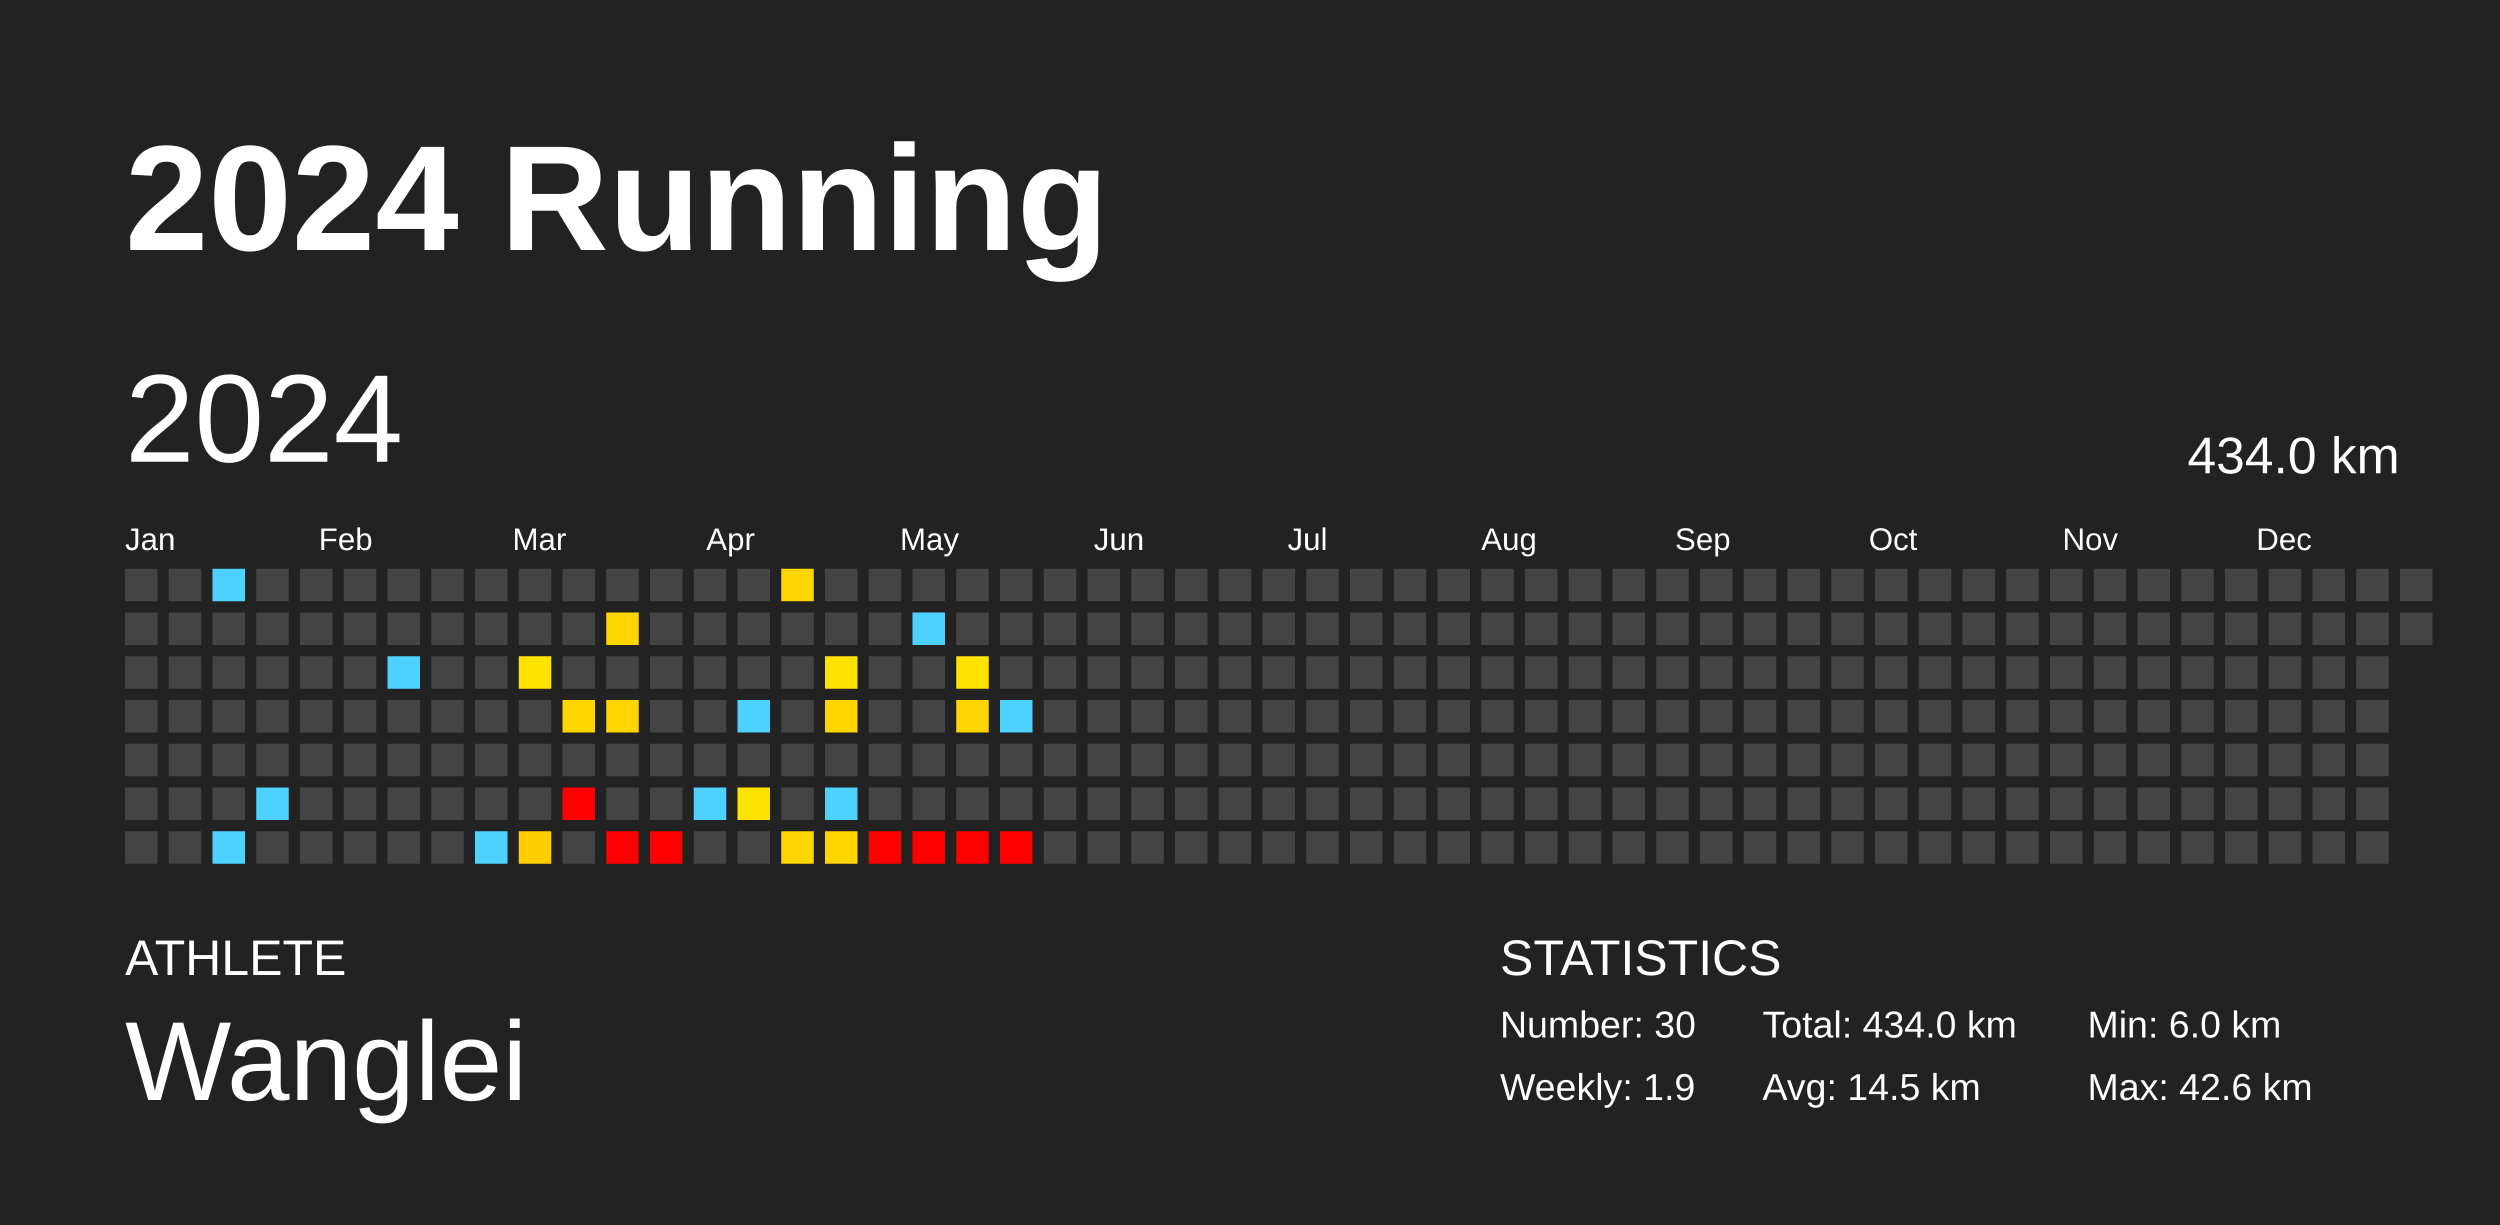
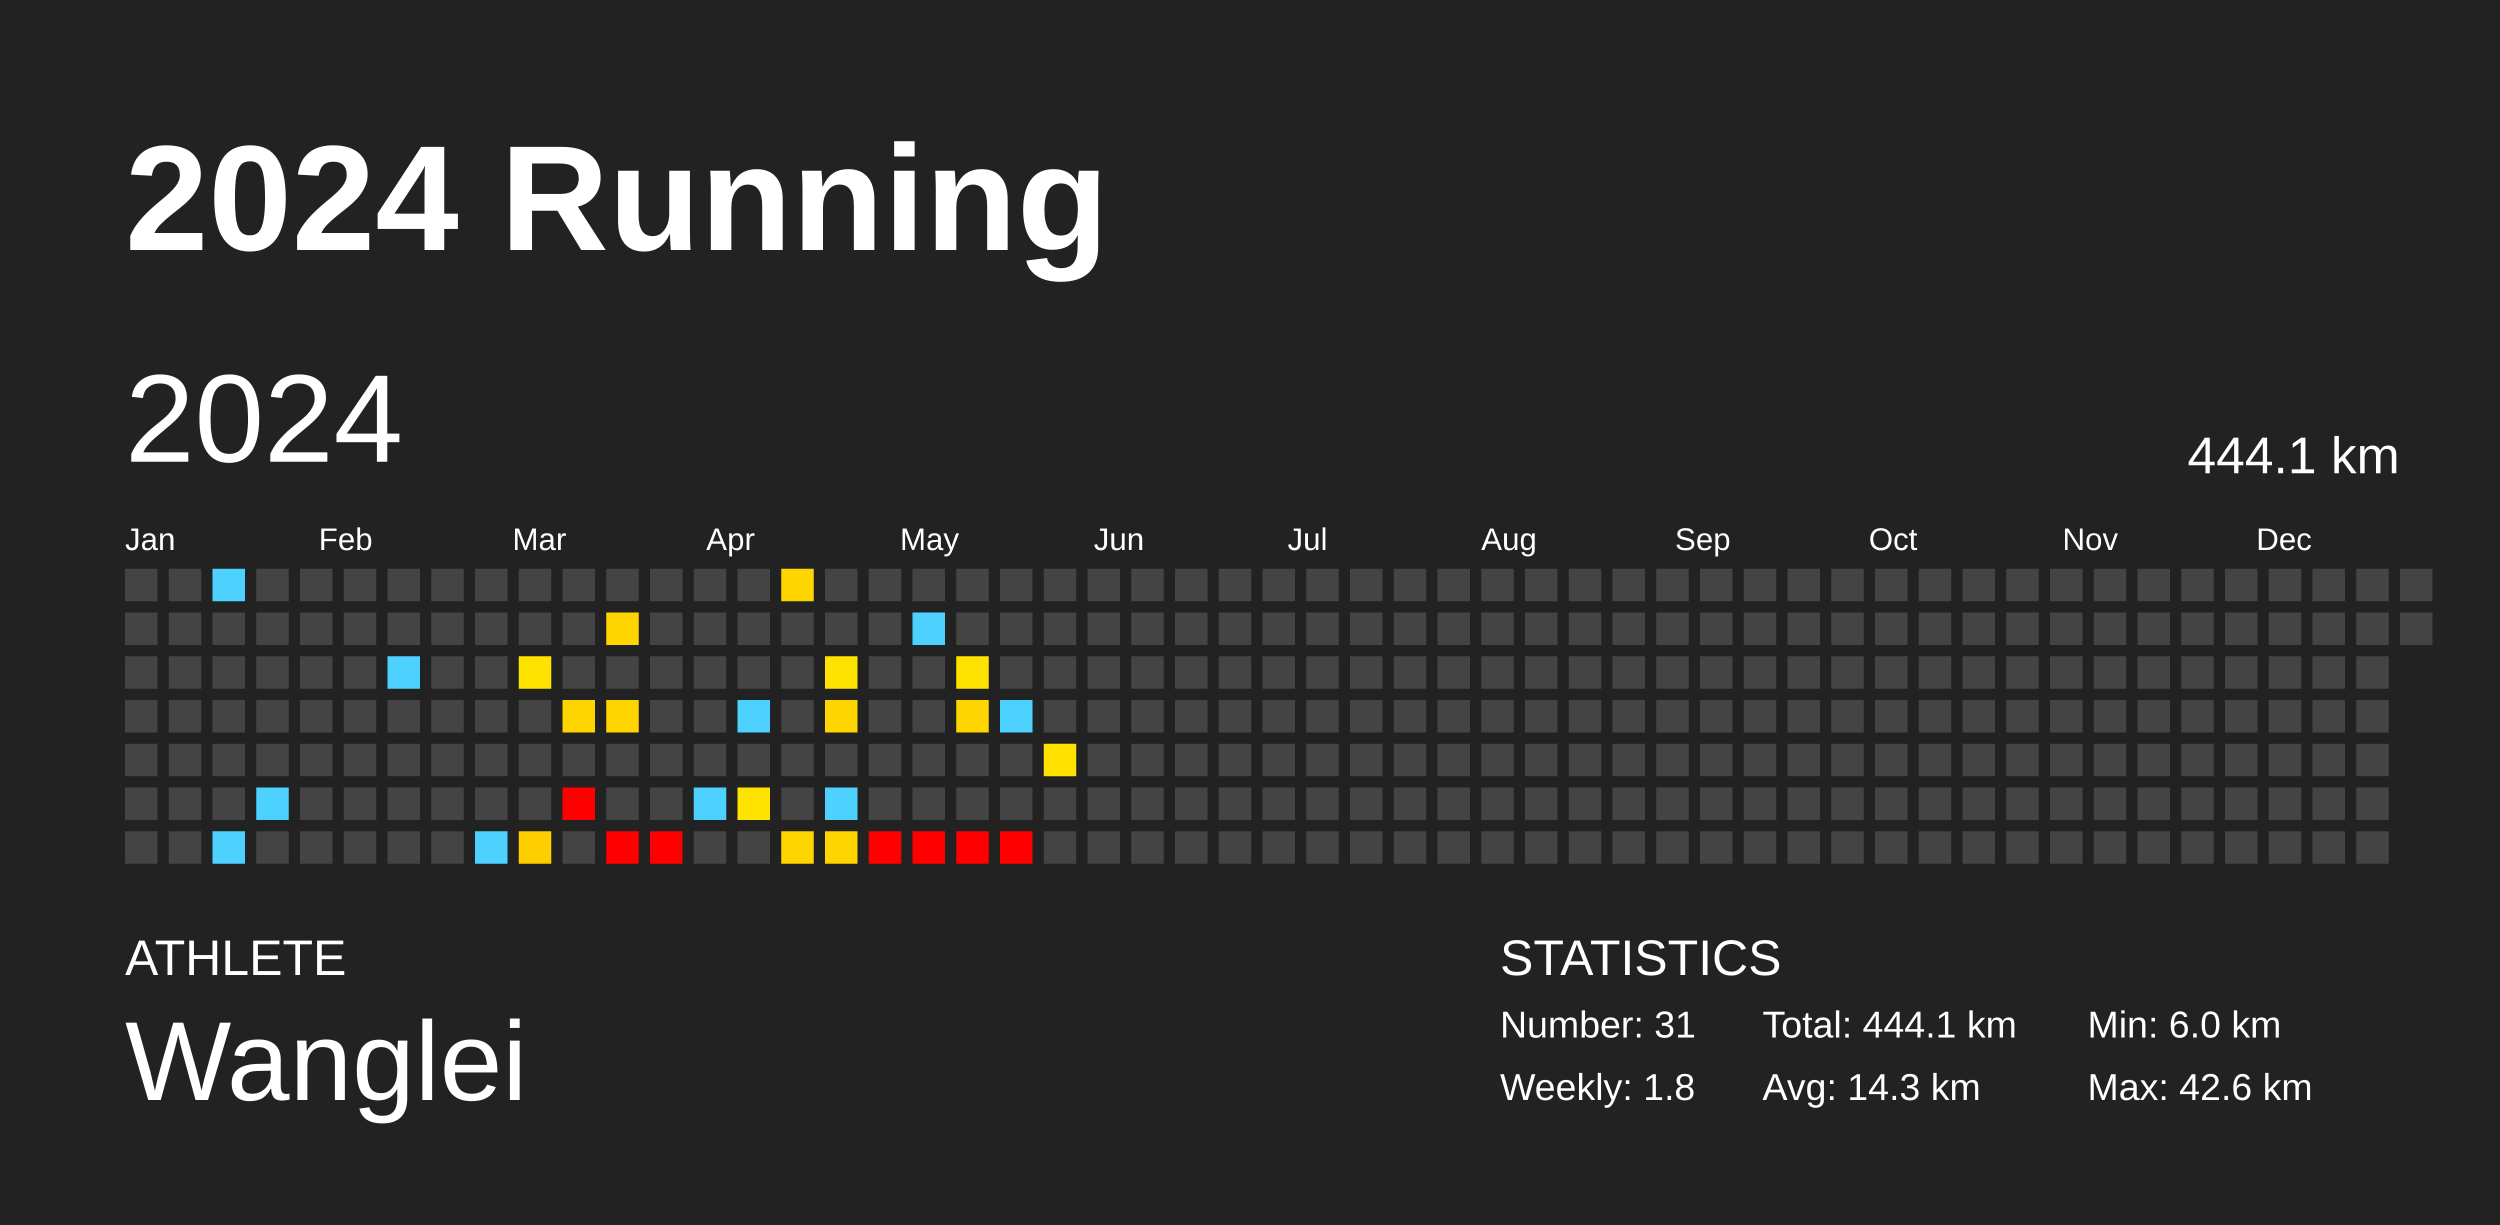
<svg xmlns="http://www.w3.org/2000/svg" baseProfile="full" height="98mm" version="1.1" viewBox="0,0,200,98" width="200mm">
  <defs />
  <rect fill="#222222" height="98" width="200" x="0" y="0" />
  <text fill="#FFFFFF" style="font-size:12px; font-family:Arial; font-weight:bold;" x="10" y="20">2024 Running</text>
  <text fill="#FFFFFF" style="font-size:4px; font-family:Arial" x="10" y="78">ATHLETE</text>
  <text fill="#FFFFFF" style="font-size:9px; font-family:Arial" x="10" y="88">Wanglei</text>
  <text fill="#FFFFFF" style="font-size:4px; font-family:Arial" x="120" y="78">STATISTICS</text>
-   <text fill="#FFFFFF" style="font-size:3px; font-family:Arial" x="120" y="83">Number: 30</text>
-   <text fill="#FFFFFF" style="font-size:3px; font-family:Arial" x="120" y="88">Weekly: 1.9</text>
-   <text fill="#FFFFFF" style="font-size:3px; font-family:Arial" x="141" y="83">Total: 434.0 km</text>
-   <text fill="#FFFFFF" style="font-size:3px; font-family:Arial" x="141" y="88">Avg: 14.5 km</text>
+   <text fill="#FFFFFF" style="font-size:3px; font-family:Arial" x="120" y="83">Number: 31</text>
+   <text fill="#FFFFFF" style="font-size:3px; font-family:Arial" x="120" y="88">Weekly: 1.8</text>
+   <text fill="#FFFFFF" style="font-size:3px; font-family:Arial" x="141" y="83">Total: 444.1 km</text>
+   <text fill="#FFFFFF" style="font-size:3px; font-family:Arial" x="141" y="88">Avg: 14.3 km</text>
  <text fill="#FFFFFF" style="font-size:3px; font-family:Arial" x="167" y="83">Min: 6.0 km</text>
  <text fill="#FFFFFF" style="font-size:3px; font-family:Arial" x="167" y="88">Max: 42.6 km</text>
  <text dominant-baseline="hanging" fill="#FFFFFF" style="font-size:10.0px; font-family:Arial;" x="10" y="30">2024</text>
-   <text dominant-baseline="hanging" fill="#FFFFFF" style="font-size:4.125px; font-family:Arial;" x="175" y="35">434.0 km</text>
+   <text dominant-baseline="hanging" fill="#FFFFFF" style="font-size:4.125px; font-family:Arial;" x="175" y="35">444.1 km</text>
  <text fill="#FFFFFF" style="font-size:2.5px; font-family:Arial" x="10.0" y="44">Jan</text>
  <text fill="#FFFFFF" style="font-size:2.5px; font-family:Arial" x="25.5" y="44">Feb</text>
  <text fill="#FFFFFF" style="font-size:2.5px; font-family:Arial" x="41.0" y="44">Mar</text>
  <text fill="#FFFFFF" style="font-size:2.5px; font-family:Arial" x="56.5" y="44">Apr</text>
  <text fill="#FFFFFF" style="font-size:2.5px; font-family:Arial" x="72.0" y="44">May</text>
  <text fill="#FFFFFF" style="font-size:2.5px; font-family:Arial" x="87.5" y="44">Jun</text>
  <text fill="#FFFFFF" style="font-size:2.5px; font-family:Arial" x="103.0" y="44">Jul</text>
  <text fill="#FFFFFF" style="font-size:2.5px; font-family:Arial" x="118.5" y="44">Aug</text>
  <text fill="#FFFFFF" style="font-size:2.5px; font-family:Arial" x="134.0" y="44">Sep</text>
  <text fill="#FFFFFF" style="font-size:2.5px; font-family:Arial" x="149.5" y="44">Oct</text>
  <text fill="#FFFFFF" style="font-size:2.5px; font-family:Arial" x="165.0" y="44">Nov</text>
  <text fill="#FFFFFF" style="font-size:2.5px; font-family:Arial" x="180.5" y="44">Dec</text>
  <rect fill="#444444" height="2.6" width="2.6" x="10.0" y="45.5" />
  <rect fill="#444444" height="2.6" width="2.6" x="10.0" y="49.0" />
  <rect fill="#444444" height="2.6" width="2.6" x="10.0" y="52.5" />
  <rect fill="#444444" height="2.6" width="2.6" x="10.0" y="56.0" />
  <rect fill="#444444" height="2.6" width="2.6" x="10.0" y="59.5" />
  <rect fill="#444444" height="2.6" width="2.6" x="10.0" y="63.0" />
  <rect fill="#444444" height="2.6" width="2.6" x="10.0" y="66.5" />
  <rect fill="#444444" height="2.6" width="2.6" x="13.5" y="45.5" />
  <rect fill="#444444" height="2.6" width="2.6" x="13.5" y="49.0" />
  <rect fill="#444444" height="2.6" width="2.6" x="13.5" y="52.5" />
  <rect fill="#444444" height="2.6" width="2.6" x="13.5" y="56.0" />
  <rect fill="#444444" height="2.6" width="2.6" x="13.5" y="59.5" />
  <rect fill="#444444" height="2.6" width="2.6" x="13.5" y="63.0" />
  <rect fill="#444444" height="2.6" width="2.6" x="13.5" y="66.5" />
  <rect fill="#4dd2ff" height="2.6" width="2.6" x="17.0" y="45.5" />
  <rect fill="#444444" height="2.6" width="2.6" x="17.0" y="49.0" />
  <rect fill="#444444" height="2.6" width="2.6" x="17.0" y="52.5" />
  <rect fill="#444444" height="2.6" width="2.6" x="17.0" y="56.0" />
  <rect fill="#444444" height="2.6" width="2.6" x="17.0" y="59.5" />
  <rect fill="#444444" height="2.6" width="2.6" x="17.0" y="63.0" />
  <rect fill="#4dd2ff" height="2.6" width="2.6" x="17.0" y="66.5" />
  <rect fill="#444444" height="2.6" width="2.6" x="20.5" y="45.5" />
  <rect fill="#444444" height="2.6" width="2.6" x="20.5" y="49.0" />
  <rect fill="#444444" height="2.6" width="2.6" x="20.5" y="52.5" />
  <rect fill="#444444" height="2.6" width="2.6" x="20.5" y="56.0" />
  <rect fill="#444444" height="2.6" width="2.6" x="20.5" y="59.5" />
  <rect fill="#4dd2ff" height="2.6" width="2.6" x="20.5" y="63.0" />
  <rect fill="#444444" height="2.6" width="2.6" x="20.5" y="66.5" />
  <rect fill="#444444" height="2.6" width="2.6" x="24.0" y="45.5" />
  <rect fill="#444444" height="2.6" width="2.6" x="24.0" y="49.0" />
  <rect fill="#444444" height="2.6" width="2.6" x="24.0" y="52.5" />
  <rect fill="#444444" height="2.6" width="2.6" x="24.0" y="56.0" />
  <rect fill="#444444" height="2.6" width="2.6" x="24.0" y="59.5" />
  <rect fill="#444444" height="2.6" width="2.6" x="24.0" y="63.0" />
  <rect fill="#444444" height="2.6" width="2.6" x="24.0" y="66.5" />
  <rect fill="#444444" height="2.6" width="2.6" x="27.5" y="45.5" />
  <rect fill="#444444" height="2.6" width="2.6" x="27.5" y="49.0" />
  <rect fill="#444444" height="2.6" width="2.6" x="27.5" y="52.5" />
  <rect fill="#444444" height="2.6" width="2.6" x="27.5" y="56.0" />
  <rect fill="#444444" height="2.6" width="2.6" x="27.5" y="59.5" />
  <rect fill="#444444" height="2.6" width="2.6" x="27.5" y="63.0" />
  <rect fill="#444444" height="2.6" width="2.6" x="27.5" y="66.5" />
  <rect fill="#444444" height="2.6" width="2.6" x="31.0" y="45.5" />
  <rect fill="#444444" height="2.6" width="2.6" x="31.0" y="49.0" />
  <rect fill="#4dd2ff" height="2.6" width="2.6" x="31.0" y="52.5" />
  <rect fill="#444444" height="2.6" width="2.6" x="31.0" y="56.0" />
  <rect fill="#444444" height="2.6" width="2.6" x="31.0" y="59.5" />
  <rect fill="#444444" height="2.6" width="2.6" x="31.0" y="63.0" />
  <rect fill="#444444" height="2.6" width="2.6" x="31.0" y="66.5" />
  <rect fill="#444444" height="2.6" width="2.6" x="34.5" y="45.5" />
  <rect fill="#444444" height="2.6" width="2.6" x="34.5" y="49.0" />
  <rect fill="#444444" height="2.6" width="2.6" x="34.5" y="52.5" />
  <rect fill="#444444" height="2.6" width="2.6" x="34.5" y="56.0" />
  <rect fill="#444444" height="2.6" width="2.6" x="34.5" y="59.5" />
  <rect fill="#444444" height="2.6" width="2.6" x="34.5" y="63.0" />
  <rect fill="#444444" height="2.6" width="2.6" x="34.5" y="66.5" />
  <rect fill="#444444" height="2.6" width="2.6" x="38.0" y="45.5" />
  <rect fill="#444444" height="2.6" width="2.6" x="38.0" y="49.0" />
  <rect fill="#444444" height="2.6" width="2.6" x="38.0" y="52.5" />
  <rect fill="#444444" height="2.6" width="2.6" x="38.0" y="56.0" />
  <rect fill="#444444" height="2.6" width="2.6" x="38.0" y="59.5" />
  <rect fill="#444444" height="2.6" width="2.6" x="38.0" y="63.0" />
  <rect fill="#4dd2ff" height="2.6" width="2.6" x="38.0" y="66.5" />
  <rect fill="#444444" height="2.6" width="2.6" x="41.5" y="45.5" />
  <rect fill="#444444" height="2.6" width="2.6" x="41.5" y="49.0" />
  <rect fill="#ffe300" height="2.6" width="2.6" x="41.5" y="52.5" />
  <rect fill="#444444" height="2.6" width="2.6" x="41.5" y="56.0" />
  <rect fill="#444444" height="2.6" width="2.6" x="41.5" y="59.5" />
  <rect fill="#444444" height="2.6" width="2.6" x="41.5" y="63.0" />
  <rect fill="#ffce00" height="2.6" width="2.6" x="41.5" y="66.5" />
  <rect fill="#444444" height="2.6" width="2.6" x="45.0" y="45.5" />
  <rect fill="#444444" height="2.6" width="2.6" x="45.0" y="49.0" />
  <rect fill="#444444" height="2.6" width="2.6" x="45.0" y="52.5" />
  <rect fill="#ffd500" height="2.6" width="2.6" x="45.0" y="56.0" />
  <rect fill="#444444" height="2.6" width="2.6" x="45.0" y="59.5" />
  <rect fill="red" height="2.6" width="2.6" x="45.0" y="63.0" />
  <rect fill="#444444" height="2.6" width="2.6" x="45.0" y="66.5" />
  <rect fill="#444444" height="2.6" width="2.6" x="48.5" y="45.5" />
  <rect fill="#ffd500" height="2.6" width="2.6" x="48.5" y="49.0" />
  <rect fill="#444444" height="2.6" width="2.6" x="48.5" y="52.5" />
  <rect fill="#ffd500" height="2.6" width="2.6" x="48.5" y="56.0" />
  <rect fill="#444444" height="2.6" width="2.6" x="48.5" y="59.5" />
  <rect fill="#444444" height="2.6" width="2.6" x="48.5" y="63.0" />
  <rect fill="red" height="2.6" width="2.6" x="48.5" y="66.5" />
  <rect fill="#444444" height="2.6" width="2.6" x="52.0" y="45.5" />
  <rect fill="#444444" height="2.6" width="2.6" x="52.0" y="49.0" />
  <rect fill="#444444" height="2.6" width="2.6" x="52.0" y="52.5" />
  <rect fill="#444444" height="2.6" width="2.6" x="52.0" y="56.0" />
  <rect fill="#444444" height="2.6" width="2.6" x="52.0" y="59.5" />
  <rect fill="#444444" height="2.6" width="2.6" x="52.0" y="63.0" />
  <rect fill="red" height="2.6" width="2.6" x="52.0" y="66.5" />
  <rect fill="#444444" height="2.6" width="2.6" x="55.5" y="45.5" />
  <rect fill="#444444" height="2.6" width="2.6" x="55.5" y="49.0" />
  <rect fill="#444444" height="2.6" width="2.6" x="55.5" y="52.5" />
  <rect fill="#444444" height="2.6" width="2.6" x="55.5" y="56.0" />
  <rect fill="#444444" height="2.6" width="2.6" x="55.5" y="59.5" />
  <rect fill="#4dd2ff" height="2.6" width="2.6" x="55.5" y="63.0" />
  <rect fill="#444444" height="2.6" width="2.6" x="55.5" y="66.5" />
  <rect fill="#444444" height="2.6" width="2.6" x="59.0" y="45.5" />
  <rect fill="#444444" height="2.6" width="2.6" x="59.0" y="49.0" />
  <rect fill="#444444" height="2.6" width="2.6" x="59.0" y="52.5" />
  <rect fill="#4dd2ff" height="2.6" width="2.6" x="59.0" y="56.0" />
  <rect fill="#444444" height="2.6" width="2.6" x="59.0" y="59.5" />
  <rect fill="#ffe300" height="2.6" width="2.6" x="59.0" y="63.0" />
  <rect fill="#444444" height="2.6" width="2.6" x="59.0" y="66.5" />
  <rect fill="#ffd500" height="2.6" width="2.6" x="62.5" y="45.5" />
  <rect fill="#444444" height="2.6" width="2.6" x="62.5" y="49.0" />
  <rect fill="#444444" height="2.6" width="2.6" x="62.5" y="52.5" />
  <rect fill="#444444" height="2.6" width="2.6" x="62.5" y="56.0" />
  <rect fill="#444444" height="2.6" width="2.6" x="62.5" y="59.5" />
  <rect fill="#444444" height="2.6" width="2.6" x="62.5" y="63.0" />
  <rect fill="#ffd500" height="2.6" width="2.6" x="62.5" y="66.5" />
  <rect fill="#444444" height="2.6" width="2.6" x="66.0" y="45.5" />
  <rect fill="#444444" height="2.6" width="2.6" x="66.0" y="49.0" />
  <rect fill="#ffe300" height="2.6" width="2.6" x="66.0" y="52.5" />
  <rect fill="#ffd500" height="2.6" width="2.6" x="66.0" y="56.0" />
  <rect fill="#444444" height="2.6" width="2.6" x="66.0" y="59.5" />
  <rect fill="#4dd2ff" height="2.6" width="2.6" x="66.0" y="63.0" />
  <rect fill="#ffd500" height="2.6" width="2.6" x="66.0" y="66.5" />
  <rect fill="#444444" height="2.6" width="2.6" x="69.5" y="45.5" />
  <rect fill="#444444" height="2.6" width="2.6" x="69.5" y="49.0" />
  <rect fill="#444444" height="2.6" width="2.6" x="69.5" y="52.5" />
  <rect fill="#444444" height="2.6" width="2.6" x="69.5" y="56.0" />
  <rect fill="#444444" height="2.6" width="2.6" x="69.5" y="59.5" />
  <rect fill="#444444" height="2.6" width="2.6" x="69.5" y="63.0" />
  <rect fill="red" height="2.6" width="2.6" x="69.5" y="66.5" />
  <rect fill="#444444" height="2.6" width="2.6" x="73.0" y="45.5" />
  <rect fill="#4dd2ff" height="2.6" width="2.6" x="73.0" y="49.0" />
  <rect fill="#444444" height="2.6" width="2.6" x="73.0" y="52.5" />
  <rect fill="#444444" height="2.6" width="2.6" x="73.0" y="56.0" />
  <rect fill="#444444" height="2.6" width="2.6" x="73.0" y="59.5" />
  <rect fill="#444444" height="2.6" width="2.6" x="73.0" y="63.0" />
  <rect fill="red" height="2.6" width="2.6" x="73.0" y="66.5" />
  <rect fill="#444444" height="2.6" width="2.6" x="76.5" y="45.5" />
  <rect fill="#444444" height="2.6" width="2.6" x="76.5" y="49.0" />
  <rect fill="#ffe300" height="2.6" width="2.6" x="76.5" y="52.5" />
  <rect fill="#ffd500" height="2.6" width="2.6" x="76.5" y="56.0" />
  <rect fill="#444444" height="2.6" width="2.6" x="76.5" y="59.5" />
  <rect fill="#444444" height="2.6" width="2.6" x="76.5" y="63.0" />
  <rect fill="red" height="2.6" width="2.6" x="76.5" y="66.5" />
  <rect fill="#444444" height="2.6" width="2.6" x="80.0" y="45.5" />
  <rect fill="#444444" height="2.6" width="2.6" x="80.0" y="49.0" />
  <rect fill="#444444" height="2.6" width="2.6" x="80.0" y="52.5" />
  <rect fill="#4dd2ff" height="2.6" width="2.6" x="80.0" y="56.0" />
  <rect fill="#444444" height="2.6" width="2.6" x="80.0" y="59.5" />
  <rect fill="#444444" height="2.6" width="2.6" x="80.0" y="63.0" />
  <rect fill="red" height="2.6" width="2.6" x="80.0" y="66.5" />
  <rect fill="#444444" height="2.6" width="2.6" x="83.5" y="45.5" />
  <rect fill="#444444" height="2.6" width="2.6" x="83.5" y="49.0" />
  <rect fill="#444444" height="2.6" width="2.6" x="83.5" y="52.5" />
  <rect fill="#444444" height="2.6" width="2.6" x="83.5" y="56.0" />
-   <rect fill="#444444" height="2.6" width="2.6" x="83.5" y="59.5" />
+   <rect fill="#ffe200" height="2.6" width="2.6" x="83.5" y="59.5" />
  <rect fill="#444444" height="2.6" width="2.6" x="83.5" y="63.0" />
  <rect fill="#444444" height="2.6" width="2.6" x="83.5" y="66.5" />
  <rect fill="#444444" height="2.6" width="2.6" x="87.0" y="45.5" />
  <rect fill="#444444" height="2.6" width="2.6" x="87.0" y="49.0" />
  <rect fill="#444444" height="2.6" width="2.6" x="87.0" y="52.5" />
  <rect fill="#444444" height="2.6" width="2.6" x="87.0" y="56.0" />
  <rect fill="#444444" height="2.6" width="2.6" x="87.0" y="59.5" />
  <rect fill="#444444" height="2.6" width="2.6" x="87.0" y="63.0" />
  <rect fill="#444444" height="2.6" width="2.6" x="87.0" y="66.5" />
  <rect fill="#444444" height="2.6" width="2.6" x="90.5" y="45.5" />
  <rect fill="#444444" height="2.6" width="2.6" x="90.5" y="49.0" />
  <rect fill="#444444" height="2.6" width="2.6" x="90.5" y="52.5" />
  <rect fill="#444444" height="2.6" width="2.6" x="90.5" y="56.0" />
  <rect fill="#444444" height="2.6" width="2.6" x="90.5" y="59.5" />
  <rect fill="#444444" height="2.6" width="2.6" x="90.5" y="63.0" />
  <rect fill="#444444" height="2.6" width="2.6" x="90.5" y="66.5" />
  <rect fill="#444444" height="2.6" width="2.6" x="94.0" y="45.5" />
  <rect fill="#444444" height="2.6" width="2.6" x="94.0" y="49.0" />
  <rect fill="#444444" height="2.6" width="2.6" x="94.0" y="52.5" />
  <rect fill="#444444" height="2.6" width="2.6" x="94.0" y="56.0" />
  <rect fill="#444444" height="2.6" width="2.6" x="94.0" y="59.5" />
  <rect fill="#444444" height="2.6" width="2.6" x="94.0" y="63.0" />
  <rect fill="#444444" height="2.6" width="2.6" x="94.0" y="66.5" />
  <rect fill="#444444" height="2.6" width="2.6" x="97.5" y="45.5" />
  <rect fill="#444444" height="2.6" width="2.6" x="97.5" y="49.0" />
  <rect fill="#444444" height="2.6" width="2.6" x="97.5" y="52.5" />
  <rect fill="#444444" height="2.6" width="2.6" x="97.5" y="56.0" />
  <rect fill="#444444" height="2.6" width="2.6" x="97.5" y="59.5" />
  <rect fill="#444444" height="2.6" width="2.6" x="97.5" y="63.0" />
  <rect fill="#444444" height="2.6" width="2.6" x="97.5" y="66.5" />
  <rect fill="#444444" height="2.6" width="2.6" x="101.0" y="45.5" />
  <rect fill="#444444" height="2.6" width="2.6" x="101.0" y="49.0" />
  <rect fill="#444444" height="2.6" width="2.6" x="101.0" y="52.5" />
  <rect fill="#444444" height="2.6" width="2.6" x="101.0" y="56.0" />
  <rect fill="#444444" height="2.6" width="2.6" x="101.0" y="59.5" />
  <rect fill="#444444" height="2.6" width="2.6" x="101.0" y="63.0" />
  <rect fill="#444444" height="2.6" width="2.6" x="101.0" y="66.5" />
  <rect fill="#444444" height="2.6" width="2.6" x="104.5" y="45.5" />
  <rect fill="#444444" height="2.6" width="2.6" x="104.5" y="49.0" />
  <rect fill="#444444" height="2.6" width="2.6" x="104.5" y="52.5" />
  <rect fill="#444444" height="2.6" width="2.6" x="104.5" y="56.0" />
  <rect fill="#444444" height="2.6" width="2.6" x="104.5" y="59.5" />
  <rect fill="#444444" height="2.6" width="2.6" x="104.5" y="63.0" />
  <rect fill="#444444" height="2.6" width="2.6" x="104.5" y="66.5" />
  <rect fill="#444444" height="2.6" width="2.6" x="108.0" y="45.5" />
  <rect fill="#444444" height="2.6" width="2.6" x="108.0" y="49.0" />
  <rect fill="#444444" height="2.6" width="2.6" x="108.0" y="52.5" />
  <rect fill="#444444" height="2.6" width="2.6" x="108.0" y="56.0" />
  <rect fill="#444444" height="2.6" width="2.6" x="108.0" y="59.5" />
  <rect fill="#444444" height="2.6" width="2.6" x="108.0" y="63.0" />
  <rect fill="#444444" height="2.6" width="2.6" x="108.0" y="66.5" />
  <rect fill="#444444" height="2.6" width="2.6" x="111.5" y="45.5" />
  <rect fill="#444444" height="2.6" width="2.6" x="111.5" y="49.0" />
  <rect fill="#444444" height="2.6" width="2.6" x="111.5" y="52.5" />
  <rect fill="#444444" height="2.6" width="2.6" x="111.5" y="56.0" />
  <rect fill="#444444" height="2.6" width="2.6" x="111.5" y="59.5" />
  <rect fill="#444444" height="2.6" width="2.6" x="111.5" y="63.0" />
  <rect fill="#444444" height="2.6" width="2.6" x="111.5" y="66.5" />
  <rect fill="#444444" height="2.6" width="2.6" x="115.0" y="45.5" />
  <rect fill="#444444" height="2.6" width="2.6" x="115.0" y="49.0" />
  <rect fill="#444444" height="2.6" width="2.6" x="115.0" y="52.5" />
  <rect fill="#444444" height="2.6" width="2.6" x="115.0" y="56.0" />
  <rect fill="#444444" height="2.6" width="2.6" x="115.0" y="59.5" />
  <rect fill="#444444" height="2.6" width="2.6" x="115.0" y="63.0" />
  <rect fill="#444444" height="2.6" width="2.6" x="115.0" y="66.5" />
  <rect fill="#444444" height="2.6" width="2.6" x="118.5" y="45.5" />
  <rect fill="#444444" height="2.6" width="2.6" x="118.5" y="49.0" />
  <rect fill="#444444" height="2.6" width="2.6" x="118.5" y="52.5" />
  <rect fill="#444444" height="2.6" width="2.6" x="118.5" y="56.0" />
  <rect fill="#444444" height="2.6" width="2.6" x="118.5" y="59.5" />
  <rect fill="#444444" height="2.6" width="2.6" x="118.5" y="63.0" />
  <rect fill="#444444" height="2.6" width="2.6" x="118.5" y="66.5" />
  <rect fill="#444444" height="2.6" width="2.6" x="122.0" y="45.5" />
  <rect fill="#444444" height="2.6" width="2.6" x="122.0" y="49.0" />
  <rect fill="#444444" height="2.6" width="2.6" x="122.0" y="52.5" />
  <rect fill="#444444" height="2.6" width="2.6" x="122.0" y="56.0" />
  <rect fill="#444444" height="2.6" width="2.6" x="122.0" y="59.5" />
  <rect fill="#444444" height="2.6" width="2.6" x="122.0" y="63.0" />
  <rect fill="#444444" height="2.6" width="2.6" x="122.0" y="66.5" />
  <rect fill="#444444" height="2.6" width="2.6" x="125.5" y="45.5" />
  <rect fill="#444444" height="2.6" width="2.6" x="125.5" y="49.0" />
  <rect fill="#444444" height="2.6" width="2.6" x="125.5" y="52.5" />
  <rect fill="#444444" height="2.6" width="2.6" x="125.5" y="56.0" />
  <rect fill="#444444" height="2.6" width="2.6" x="125.5" y="59.5" />
  <rect fill="#444444" height="2.6" width="2.6" x="125.5" y="63.0" />
  <rect fill="#444444" height="2.6" width="2.6" x="125.5" y="66.5" />
  <rect fill="#444444" height="2.6" width="2.6" x="129.0" y="45.5" />
  <rect fill="#444444" height="2.6" width="2.6" x="129.0" y="49.0" />
  <rect fill="#444444" height="2.6" width="2.6" x="129.0" y="52.5" />
  <rect fill="#444444" height="2.6" width="2.6" x="129.0" y="56.0" />
  <rect fill="#444444" height="2.6" width="2.6" x="129.0" y="59.5" />
  <rect fill="#444444" height="2.6" width="2.6" x="129.0" y="63.0" />
  <rect fill="#444444" height="2.6" width="2.6" x="129.0" y="66.5" />
  <rect fill="#444444" height="2.6" width="2.6" x="132.5" y="45.5" />
  <rect fill="#444444" height="2.6" width="2.6" x="132.5" y="49.0" />
  <rect fill="#444444" height="2.6" width="2.6" x="132.5" y="52.5" />
  <rect fill="#444444" height="2.6" width="2.6" x="132.5" y="56.0" />
  <rect fill="#444444" height="2.6" width="2.6" x="132.5" y="59.5" />
  <rect fill="#444444" height="2.6" width="2.6" x="132.5" y="63.0" />
  <rect fill="#444444" height="2.6" width="2.6" x="132.5" y="66.5" />
  <rect fill="#444444" height="2.6" width="2.6" x="136.0" y="45.5" />
  <rect fill="#444444" height="2.6" width="2.6" x="136.0" y="49.0" />
  <rect fill="#444444" height="2.6" width="2.6" x="136.0" y="52.5" />
  <rect fill="#444444" height="2.6" width="2.6" x="136.0" y="56.0" />
  <rect fill="#444444" height="2.6" width="2.6" x="136.0" y="59.5" />
  <rect fill="#444444" height="2.6" width="2.6" x="136.0" y="63.0" />
  <rect fill="#444444" height="2.6" width="2.6" x="136.0" y="66.5" />
  <rect fill="#444444" height="2.6" width="2.6" x="139.5" y="45.5" />
  <rect fill="#444444" height="2.6" width="2.6" x="139.5" y="49.0" />
  <rect fill="#444444" height="2.6" width="2.6" x="139.5" y="52.5" />
  <rect fill="#444444" height="2.6" width="2.6" x="139.5" y="56.0" />
  <rect fill="#444444" height="2.6" width="2.6" x="139.5" y="59.5" />
  <rect fill="#444444" height="2.6" width="2.6" x="139.5" y="63.0" />
  <rect fill="#444444" height="2.6" width="2.6" x="139.5" y="66.5" />
  <rect fill="#444444" height="2.6" width="2.6" x="143.0" y="45.5" />
  <rect fill="#444444" height="2.6" width="2.6" x="143.0" y="49.0" />
  <rect fill="#444444" height="2.6" width="2.6" x="143.0" y="52.5" />
  <rect fill="#444444" height="2.6" width="2.6" x="143.0" y="56.0" />
  <rect fill="#444444" height="2.6" width="2.6" x="143.0" y="59.5" />
  <rect fill="#444444" height="2.6" width="2.6" x="143.0" y="63.0" />
  <rect fill="#444444" height="2.6" width="2.6" x="143.0" y="66.5" />
  <rect fill="#444444" height="2.6" width="2.6" x="146.5" y="45.5" />
  <rect fill="#444444" height="2.6" width="2.6" x="146.5" y="49.0" />
  <rect fill="#444444" height="2.6" width="2.6" x="146.5" y="52.5" />
  <rect fill="#444444" height="2.6" width="2.6" x="146.5" y="56.0" />
  <rect fill="#444444" height="2.6" width="2.6" x="146.5" y="59.5" />
  <rect fill="#444444" height="2.6" width="2.6" x="146.5" y="63.0" />
  <rect fill="#444444" height="2.6" width="2.6" x="146.5" y="66.5" />
  <rect fill="#444444" height="2.6" width="2.6" x="150.0" y="45.5" />
  <rect fill="#444444" height="2.6" width="2.6" x="150.0" y="49.0" />
  <rect fill="#444444" height="2.6" width="2.6" x="150.0" y="52.5" />
  <rect fill="#444444" height="2.6" width="2.6" x="150.0" y="56.0" />
  <rect fill="#444444" height="2.6" width="2.6" x="150.0" y="59.5" />
  <rect fill="#444444" height="2.6" width="2.6" x="150.0" y="63.0" />
  <rect fill="#444444" height="2.6" width="2.6" x="150.0" y="66.5" />
  <rect fill="#444444" height="2.6" width="2.6" x="153.5" y="45.5" />
  <rect fill="#444444" height="2.6" width="2.6" x="153.5" y="49.0" />
  <rect fill="#444444" height="2.6" width="2.6" x="153.5" y="52.5" />
  <rect fill="#444444" height="2.6" width="2.6" x="153.5" y="56.0" />
  <rect fill="#444444" height="2.6" width="2.6" x="153.5" y="59.5" />
  <rect fill="#444444" height="2.6" width="2.6" x="153.5" y="63.0" />
  <rect fill="#444444" height="2.6" width="2.6" x="153.5" y="66.5" />
  <rect fill="#444444" height="2.6" width="2.6" x="157.0" y="45.5" />
  <rect fill="#444444" height="2.6" width="2.6" x="157.0" y="49.0" />
  <rect fill="#444444" height="2.6" width="2.6" x="157.0" y="52.5" />
  <rect fill="#444444" height="2.6" width="2.6" x="157.0" y="56.0" />
  <rect fill="#444444" height="2.6" width="2.6" x="157.0" y="59.5" />
  <rect fill="#444444" height="2.6" width="2.6" x="157.0" y="63.0" />
  <rect fill="#444444" height="2.6" width="2.6" x="157.0" y="66.5" />
  <rect fill="#444444" height="2.6" width="2.6" x="160.5" y="45.5" />
  <rect fill="#444444" height="2.6" width="2.6" x="160.5" y="49.0" />
  <rect fill="#444444" height="2.6" width="2.6" x="160.5" y="52.5" />
  <rect fill="#444444" height="2.6" width="2.6" x="160.5" y="56.0" />
  <rect fill="#444444" height="2.6" width="2.6" x="160.5" y="59.5" />
  <rect fill="#444444" height="2.6" width="2.6" x="160.5" y="63.0" />
  <rect fill="#444444" height="2.6" width="2.6" x="160.5" y="66.5" />
  <rect fill="#444444" height="2.6" width="2.6" x="164.0" y="45.5" />
  <rect fill="#444444" height="2.6" width="2.6" x="164.0" y="49.0" />
  <rect fill="#444444" height="2.6" width="2.6" x="164.0" y="52.5" />
  <rect fill="#444444" height="2.6" width="2.6" x="164.0" y="56.0" />
  <rect fill="#444444" height="2.6" width="2.6" x="164.0" y="59.5" />
  <rect fill="#444444" height="2.6" width="2.6" x="164.0" y="63.0" />
  <rect fill="#444444" height="2.6" width="2.6" x="164.0" y="66.5" />
  <rect fill="#444444" height="2.6" width="2.6" x="167.5" y="45.5" />
  <rect fill="#444444" height="2.6" width="2.6" x="167.5" y="49.0" />
  <rect fill="#444444" height="2.6" width="2.6" x="167.5" y="52.5" />
  <rect fill="#444444" height="2.6" width="2.6" x="167.5" y="56.0" />
  <rect fill="#444444" height="2.6" width="2.6" x="167.5" y="59.5" />
  <rect fill="#444444" height="2.6" width="2.6" x="167.5" y="63.0" />
  <rect fill="#444444" height="2.6" width="2.6" x="167.5" y="66.5" />
  <rect fill="#444444" height="2.6" width="2.6" x="171.0" y="45.5" />
  <rect fill="#444444" height="2.6" width="2.6" x="171.0" y="49.0" />
  <rect fill="#444444" height="2.6" width="2.6" x="171.0" y="52.5" />
  <rect fill="#444444" height="2.6" width="2.6" x="171.0" y="56.0" />
  <rect fill="#444444" height="2.6" width="2.6" x="171.0" y="59.5" />
  <rect fill="#444444" height="2.6" width="2.6" x="171.0" y="63.0" />
  <rect fill="#444444" height="2.6" width="2.6" x="171.0" y="66.5" />
  <rect fill="#444444" height="2.6" width="2.6" x="174.5" y="45.5" />
  <rect fill="#444444" height="2.6" width="2.6" x="174.5" y="49.0" />
  <rect fill="#444444" height="2.6" width="2.6" x="174.5" y="52.5" />
  <rect fill="#444444" height="2.6" width="2.6" x="174.5" y="56.0" />
  <rect fill="#444444" height="2.6" width="2.6" x="174.5" y="59.5" />
  <rect fill="#444444" height="2.6" width="2.6" x="174.5" y="63.0" />
  <rect fill="#444444" height="2.6" width="2.6" x="174.5" y="66.5" />
  <rect fill="#444444" height="2.6" width="2.6" x="178.0" y="45.5" />
  <rect fill="#444444" height="2.6" width="2.6" x="178.0" y="49.0" />
  <rect fill="#444444" height="2.6" width="2.6" x="178.0" y="52.5" />
  <rect fill="#444444" height="2.6" width="2.6" x="178.0" y="56.0" />
  <rect fill="#444444" height="2.6" width="2.6" x="178.0" y="59.5" />
  <rect fill="#444444" height="2.6" width="2.6" x="178.0" y="63.0" />
  <rect fill="#444444" height="2.6" width="2.6" x="178.0" y="66.5" />
  <rect fill="#444444" height="2.6" width="2.6" x="181.5" y="45.5" />
  <rect fill="#444444" height="2.6" width="2.6" x="181.5" y="49.0" />
  <rect fill="#444444" height="2.6" width="2.6" x="181.5" y="52.5" />
  <rect fill="#444444" height="2.6" width="2.6" x="181.5" y="56.0" />
  <rect fill="#444444" height="2.6" width="2.6" x="181.5" y="59.5" />
  <rect fill="#444444" height="2.6" width="2.6" x="181.5" y="63.0" />
  <rect fill="#444444" height="2.6" width="2.6" x="181.5" y="66.5" />
  <rect fill="#444444" height="2.6" width="2.6" x="185.0" y="45.5" />
  <rect fill="#444444" height="2.6" width="2.6" x="185.0" y="49.0" />
  <rect fill="#444444" height="2.6" width="2.6" x="185.0" y="52.5" />
  <rect fill="#444444" height="2.6" width="2.6" x="185.0" y="56.0" />
  <rect fill="#444444" height="2.6" width="2.6" x="185.0" y="59.5" />
  <rect fill="#444444" height="2.6" width="2.6" x="185.0" y="63.0" />
  <rect fill="#444444" height="2.6" width="2.6" x="185.0" y="66.5" />
  <rect fill="#444444" height="2.6" width="2.6" x="188.5" y="45.5" />
  <rect fill="#444444" height="2.6" width="2.6" x="188.5" y="49.0" />
  <rect fill="#444444" height="2.6" width="2.6" x="188.5" y="52.5" />
  <rect fill="#444444" height="2.6" width="2.6" x="188.5" y="56.0" />
  <rect fill="#444444" height="2.6" width="2.6" x="188.5" y="59.5" />
  <rect fill="#444444" height="2.6" width="2.6" x="188.5" y="63.0" />
  <rect fill="#444444" height="2.6" width="2.6" x="188.5" y="66.5" />
  <rect fill="#444444" height="2.6" width="2.6" x="192.0" y="45.5" />
  <rect fill="#444444" height="2.6" width="2.6" x="192.0" y="49.0" />
</svg>
